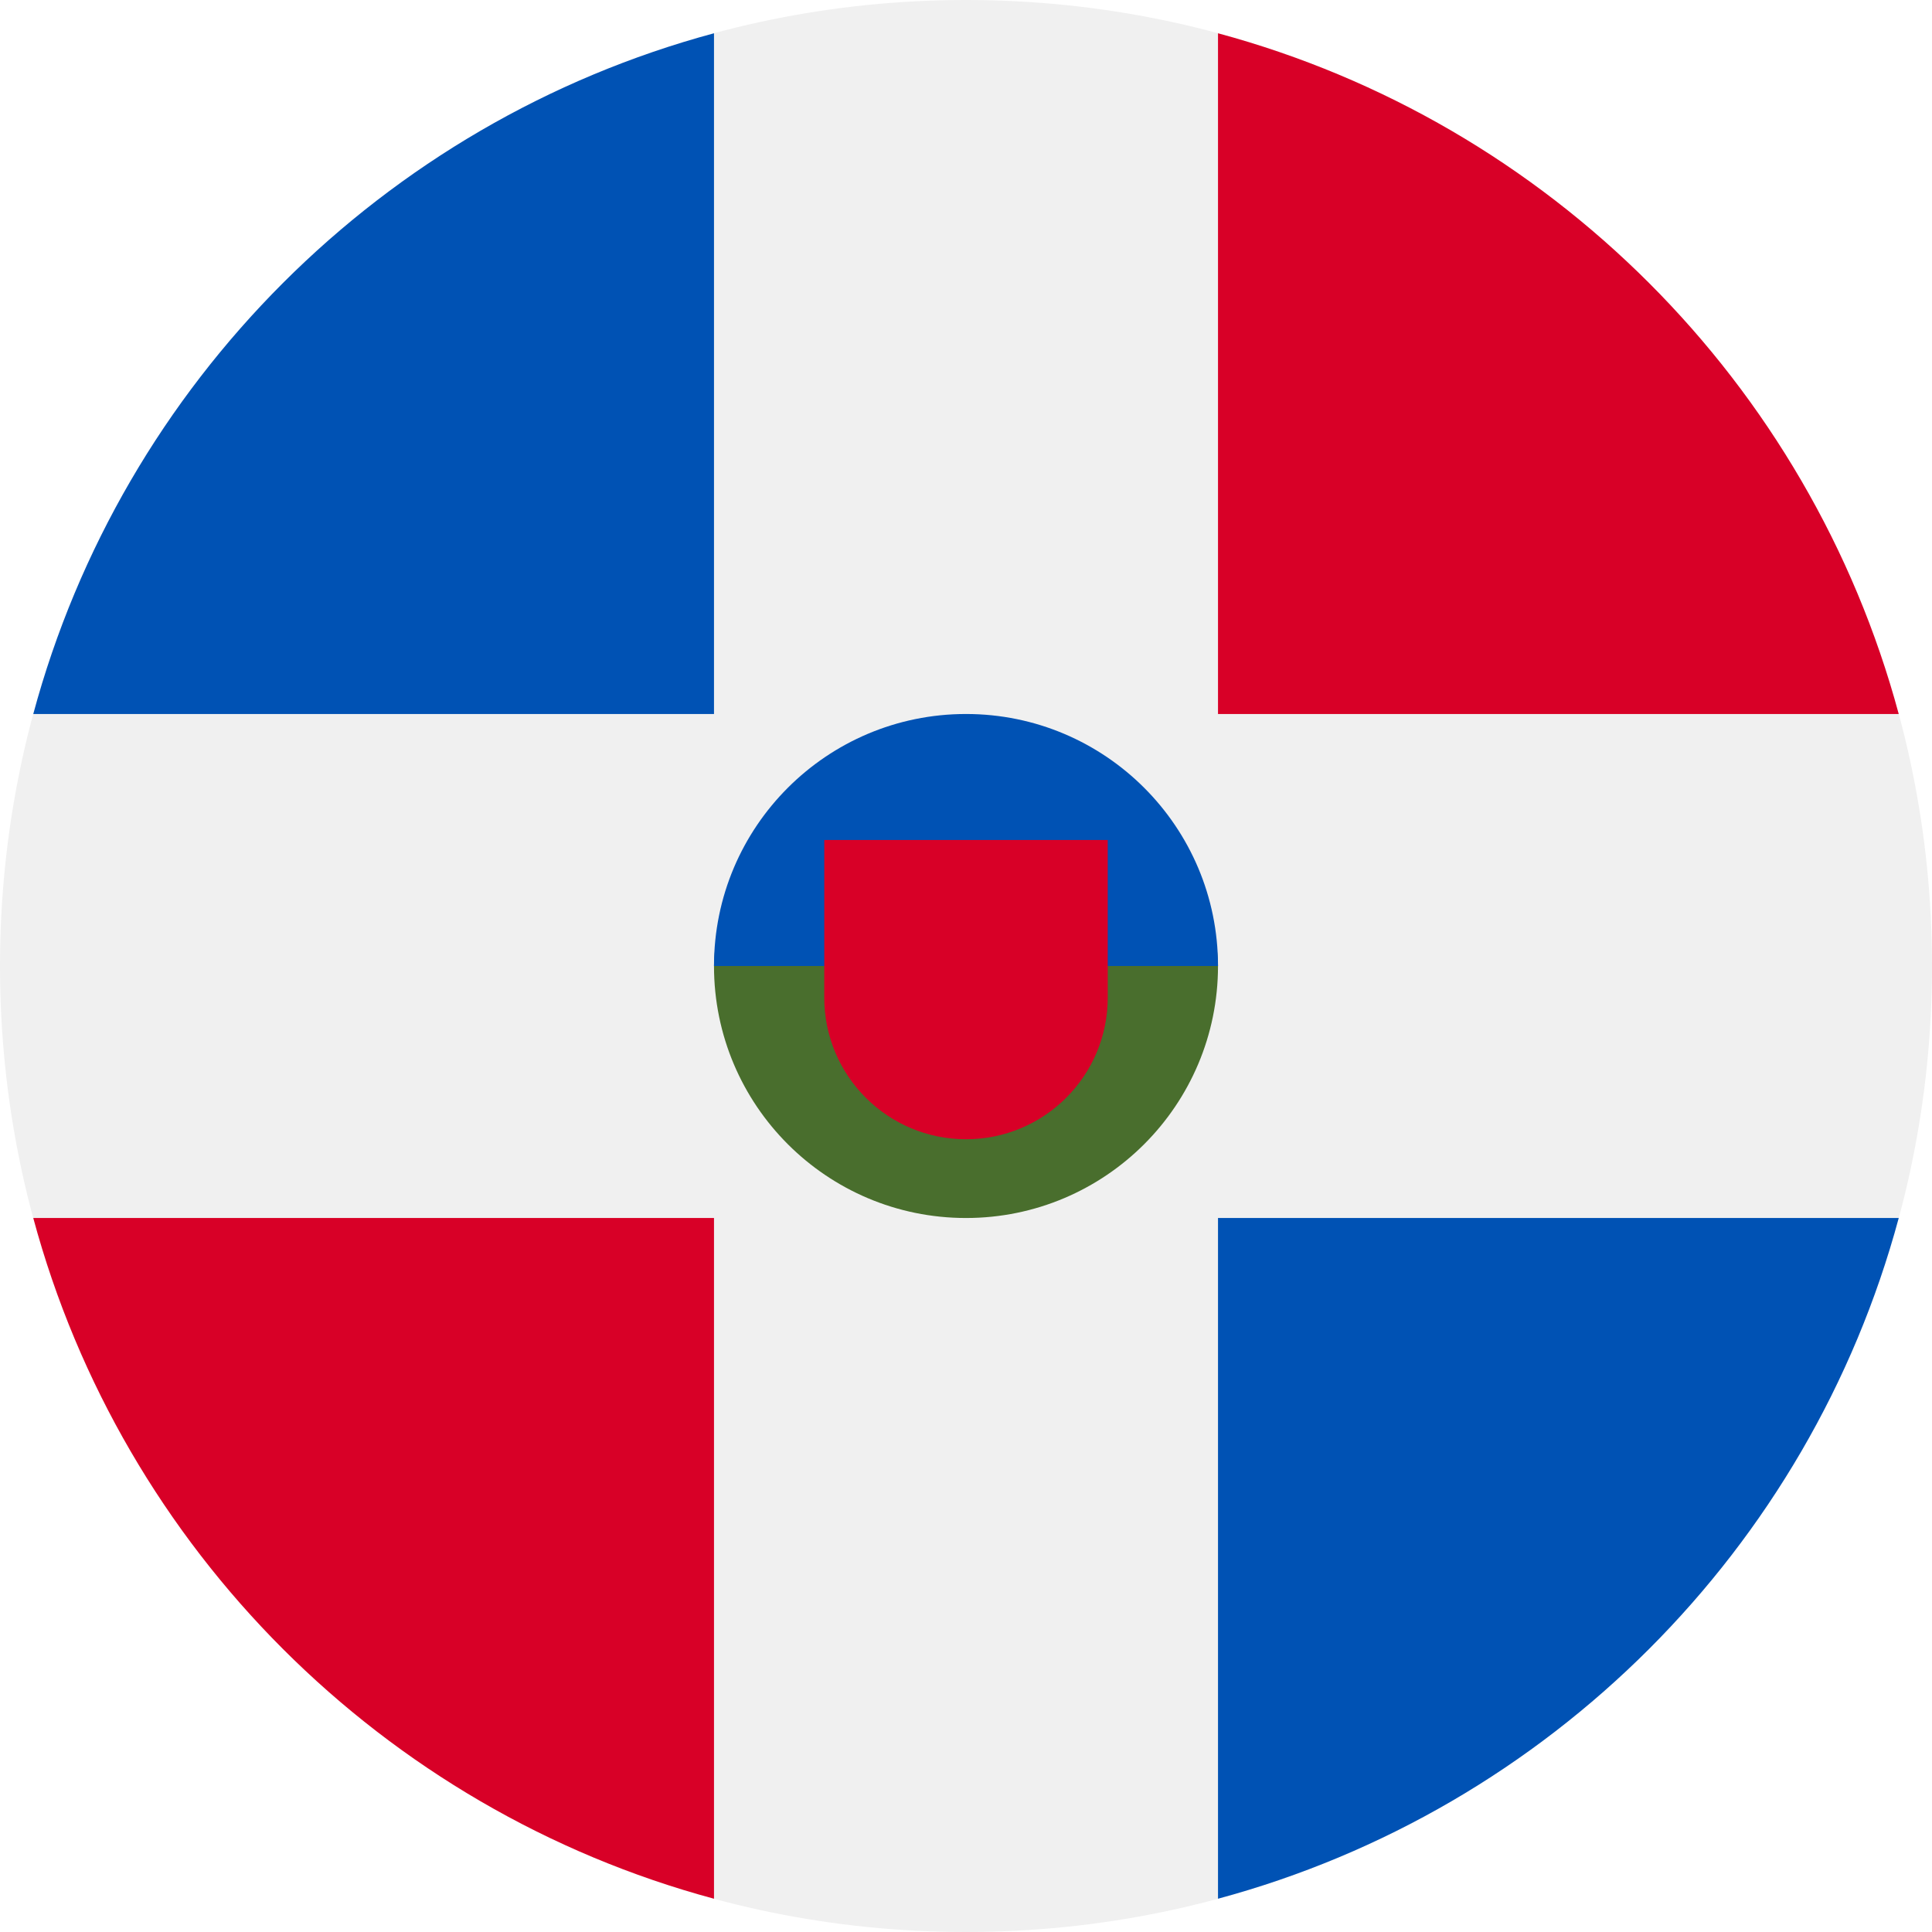
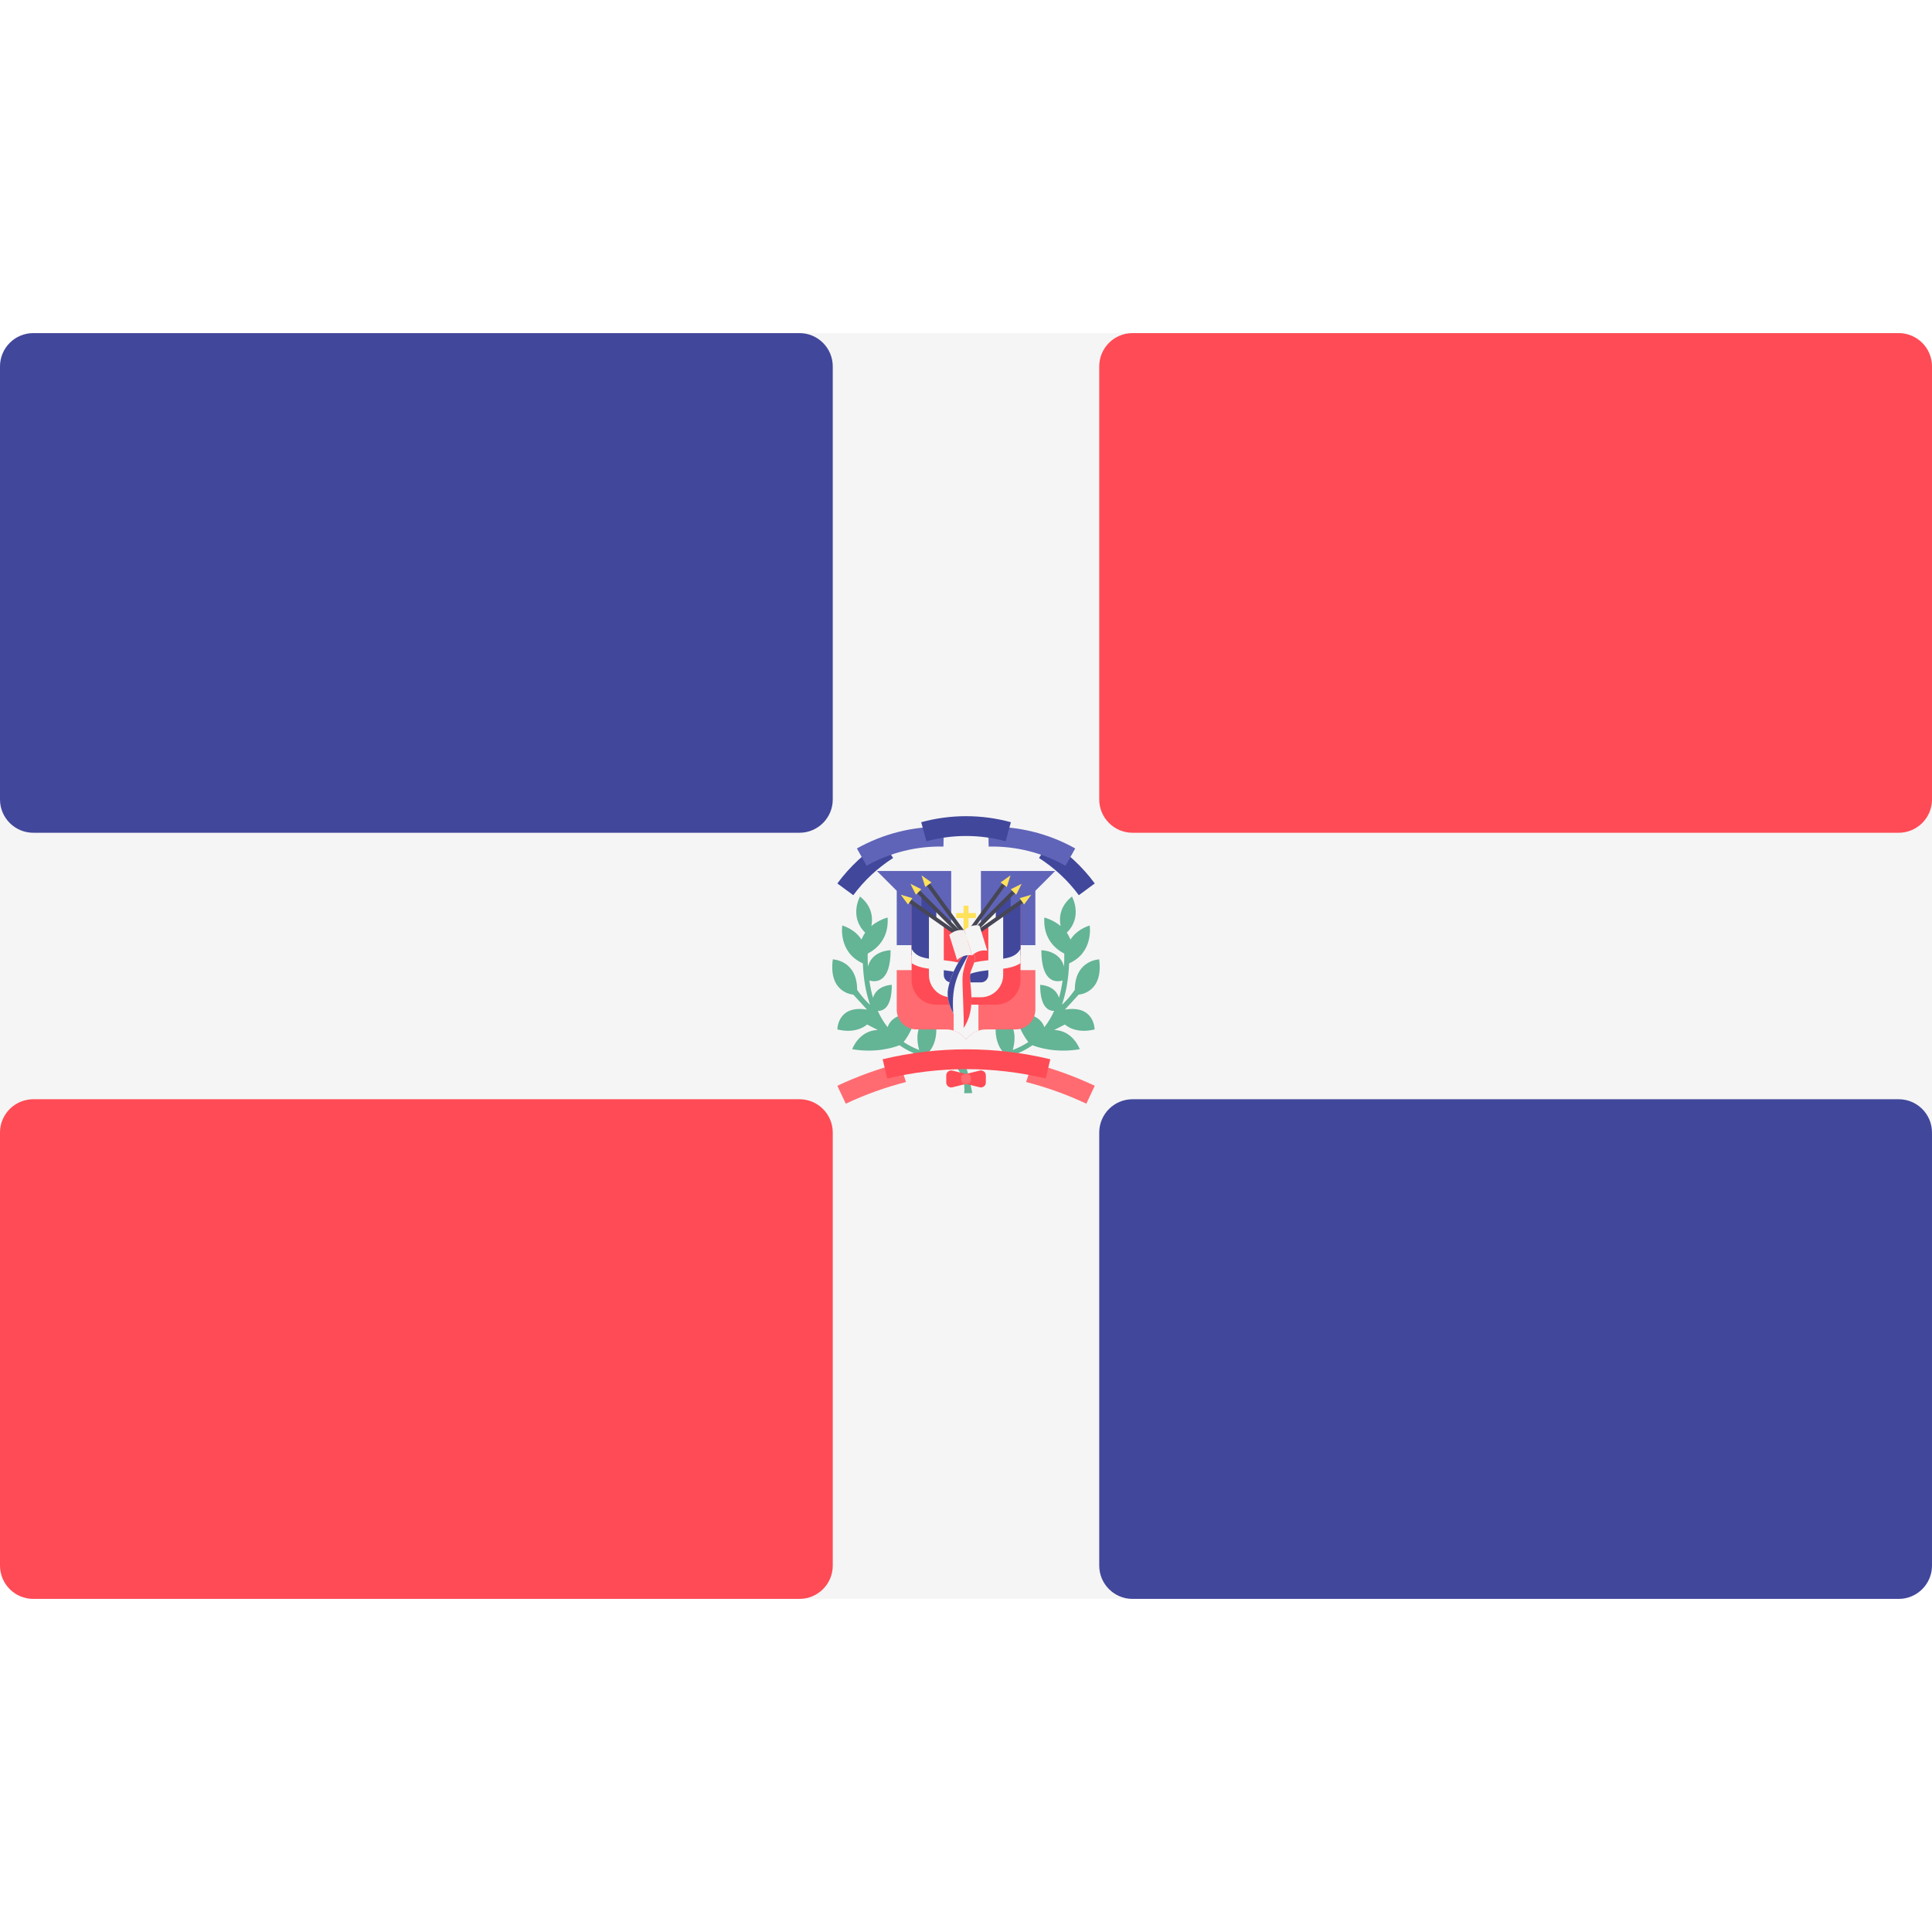
- <svg xmlns="http://www.w3.org/2000/svg" version="1.1" id="Layer_1" x="0px" y="0px" viewBox="0 0 512 512" style="enable-background:new 0 0 512 512;" xml:space="preserve">
-   <circle style="fill:#F0F0F0;" cx="256" cy="256" r="256" />
-   <path style="fill:#D80027;" d="M8.819,322.783c23.638,87.703,92.695,156.761,180.399,180.399V322.783H8.819z" />
-   <path style="fill:#0052B4;" d="M189.217,8.819C101.514,32.456,32.456,101.514,8.819,189.217h180.399V8.819z" />
-   <path style="fill:#D80027;" d="M503.181,189.217C479.544,101.514,410.486,32.456,322.783,8.819v180.399H503.181z" />
-   <path style="fill:#0052B4;" d="M322.783,503.181c87.703-23.638,156.761-92.695,180.399-180.399H322.783V503.181z" />
-   <path style="fill:#496E2D;" d="M322.783,256c0,36.884-29.899,66.783-66.783,66.783c-36.883,0-66.783-29.899-66.783-66.783  S256,189.217,256,189.217S322.783,219.116,322.783,256z" />
-   <path style="fill:#0052B4;" d="M189.217,256c0-36.884,29.9-66.783,66.783-66.783c36.884,0,66.783,29.899,66.783,66.783" />
-   <path style="fill:#D80027;" d="M218.435,222.609v41.739c0,20.747,16.818,37.565,37.565,37.565s37.565-16.818,37.565-37.565v-41.739  H218.435z" />
+ <svg xmlns="http://www.w3.org/2000/svg" version="1.1" id="Layer_1" x="0px" y="0px" viewBox="0 0 512.001 512.001" style="enable-background:new 0 0 512.001 512.001;" xml:space="preserve">
+   <path style="fill:#F5F5F5;" d="M503.172,423.725H8.828c-4.875,0-8.828-3.953-8.828-8.828V97.104c0-4.875,3.953-8.828,8.828-8.828  h494.345c4.875,0,8.828,3.953,8.828,8.828v317.793C512,419.773,508.047,423.725,503.172,423.725z" />
+   <g>
+     <path style="fill:#41479B;" d="M211.862,220.691H8.828c-4.875,0-8.828-3.953-8.828-8.828V97.104c0-4.875,3.953-8.828,8.828-8.828   h203.034c4.875,0,8.828,3.953,8.828,8.828v114.759C220.69,216.738,216.737,220.691,211.862,220.691z" />
+     <path style="fill:#41479B;" d="M503.172,423.725H300.138c-4.875,0-8.828-3.953-8.828-8.828V300.139   c0-4.875,3.953-8.828,8.828-8.828h203.034c4.875,0,8.828,3.953,8.828,8.828v114.759C512,419.773,508.047,423.725,503.172,423.725z" />
+   </g>
+   <g>
+     <path style="fill:#FF4B55;" d="M503.172,220.691H300.138c-4.875,0-8.828-3.953-8.828-8.828V97.104c0-4.875,3.953-8.828,8.828-8.828   h203.034c4.875,0,8.828,3.953,8.828,8.828v114.759C512,216.738,508.047,220.691,503.172,220.691z" />
+     <path style="fill:#FF4B55;" d="M211.862,423.725H8.828c-4.875,0-8.828-3.953-8.828-8.828V300.139c0-4.875,3.953-8.828,8.828-8.828   h203.034c4.875,0,8.828,3.953,8.828,8.828v114.759C220.69,419.773,216.737,423.725,211.862,423.725z" />
+   </g>
+   <g>
+     <path style="fill:#64B496;" d="M250.932,281.172c0,0,5.274,1.931,4.586,8.552l2.132-0.04c0,0-1.345-7.651-2.457-8.568   S250.932,281.172,250.932,281.172z" />
+     <path style="fill:#64B496;" d="M256.218,280.15c-2.237,0-6.147-0.003-10.259-1.113c0.917-0.954,2.184-2.876,2.184-6.227   c0-5.248-3.616-1.9-3.616-1.9s-2.378,2.001-0.94,7.35c-1.402-0.535-2.793-1.225-4.119-2.109c0.825-1.036,2.471-3.45,3.427-7.278   c0,0-6.026-1.191-7.674,3.347c-1.01-1.281-1.874-2.722-2.595-4.317c1.549,0.019,3.71-1.003,3.71-6.901c0,0-3.935,0.007-4.986,3.42   c-0.414-1.427-0.729-2.956-0.961-4.572c1.571,0.456,5.633,0.783,5.633-8.032c0,0-4.877,0.009-6.006,4.329   c-0.062-1.105-0.086-2.247-0.075-3.425c2.368-1.238,5.636-3.965,5.297-9.56c0,0-2.249,0.51-4.311,2.239   c0.406-2.121,0.238-5.226-3.015-7.817c0,0-2.989,5.29,1.377,9.585c-0.38,0.534-0.711,1.142-0.984,1.817   c-0.981-1.494-2.554-2.883-5.088-3.727c0,0-1.166,7.085,5.449,10.049c0.157,4.138,0.804,7.794,1.916,10.973   c-1.895-1.669-3.428-3.967-3.428-3.967c0-7.872-6.453-8.071-6.453-8.071c-1.205,8.985,5.439,9.348,5.439,9.348l3.638,3.97   c-7.872-1.312-7.872,5.248-7.872,5.248c5.248,1.312,7.872-1.312,7.872-1.312l2.838,1.459c-5.034,0.147-6.774,5.101-6.774,5.101   c6.327,1.055,10.953-0.433,12.526-1.057c6.372,4.455,14.226,4.461,17.852,4.461v-1.311L256.218,280.15L256.218,280.15z" />
+     <path style="fill:#64B496;" d="M255.772,280.15c2.237,0,6.147-0.003,10.259-1.113c-0.917-0.954-2.184-2.876-2.184-6.227   c0-5.248,3.616-1.9,3.616-1.9s2.378,2.001,0.94,7.35c1.402-0.535,2.793-1.225,4.119-2.109c-0.825-1.036-2.471-3.45-3.427-7.278   c0,0,6.026-1.191,7.674,3.347c1.01-1.281,1.874-2.722,2.595-4.317c-1.549,0.019-3.71-1.003-3.71-6.901c0,0,3.935,0.007,4.988,3.42   c0.414-1.427,0.729-2.956,0.961-4.572c-1.571,0.456-5.633,0.783-5.633-8.032c0,0,4.877,0.009,6.006,4.329   c0.062-1.105,0.086-2.247,0.075-3.425c-2.368-1.238-5.636-3.965-5.297-9.56c0,0,2.249,0.51,4.311,2.239   c-0.406-2.121-0.238-5.226,3.015-7.817c0,0,2.989,5.29-1.377,9.585c0.38,0.534,0.711,1.142,0.984,1.817   c0.981-1.494,2.554-2.883,5.088-3.727c0,0,1.166,7.085-5.449,10.049c-0.157,4.138-0.804,7.794-1.916,10.973   c1.895-1.669,3.428-3.967,3.428-3.967c0-7.872,6.453-8.071,6.453-8.071c1.205,8.985-5.439,9.348-5.439,9.348l-3.638,3.97   c7.872-1.312,7.872,5.248,7.872,5.248c-5.248,1.312-7.872-1.312-7.872-1.312l-2.838,1.459c5.034,0.147,6.774,5.101,6.774,5.101   c-6.327,1.055-10.953-0.433-12.526-1.057c-6.372,4.455-14.226,4.461-17.852,4.461L255.772,280.15L255.772,280.15L255.772,280.15z" />
+   </g>
+   <path style="fill:#41479B;" d="M233.863,222.956c-4.614,2.957-8.681,6.722-11.958,11.167c1.408,1.038,2.816,2.077,4.224,3.115  c2.892-3.923,6.481-7.245,10.551-9.856L233.863,222.956z" />
+   <path style="fill:#FF6B71;" d="M256.014,257.067h18.367v10.496c0,2.899-2.349,5.248-5.248,5.248h-7.872  c-2.156,0-4.052,1.054-5.248,2.66L256.014,257.067L256.014,257.067z" />
+   <polygon style="fill:#5F64B9;" points="259.95,245.259 259.95,230.827 279.63,230.827 274.382,236.075 274.382,250.507   259.95,250.507 " />
+   <rect x="267.82" y="250.501" style="fill:#F5F5F5;" width="6.56" height="6.56" />
+   <path style="fill:#FF6B71;" d="M256.014,257.067h-18.367v10.496c0,2.899,2.349,5.248,5.248,5.248h7.872  c2.156,0,4.052,1.054,5.248,2.66L256.014,257.067L256.014,257.067z" />
+   <path style="fill:#F5F5F5;" d="M252.735,273.127c1.309,0.418,2.439,1.233,3.25,2.307h0.061c0.812-1.075,1.941-1.888,3.25-2.307  v-10.813h-6.56L252.735,273.127L252.735,273.127z" />
+   <polygon style="fill:#5F64B9;" points="252.079,245.259 252.079,230.827 232.399,230.827 237.647,236.075 237.647,250.507   252.079,250.507 " />
+   <rect x="237.65" y="250.501" style="fill:#F5F5F5;" width="6.56" height="6.56" />
+   <polygon style="fill:#41479B;" points="244.207,237.387 244.207,241.323 248.143,243.947 248.143,241.323 " />
+   <polygon style="fill:#F5F5F5;" points="248.143,241.323 248.143,245.259 253.391,247.883 253.391,246.571 " />
+   <polygon style="fill:#41479B;" points="267.822,237.387 267.822,241.323 263.886,243.947 263.886,241.323 " />
+   <polygon style="fill:#F5F5F5;" points="263.886,241.323 263.886,245.259 258.638,247.883 258.638,246.571 " />
+   <path style="fill:#FF4B55;" d="M263.932,266.25h-15.829c-3.598,0-6.515-2.937-6.515-6.56v-20.291l14.525,9.795l14.333-9.795v20.291  C270.446,263.314,267.53,266.25,263.932,266.25z" />
+   <g>
+     <polygon style="fill:#41479B;" points="246.831,242.635 241.583,238.699 241.583,253.131 246.831,255.755  " />
+     <polygon style="fill:#41479B;" points="265.198,242.635 270.446,238.699 270.446,253.131 265.198,255.755  " />
+     <rect x="248.14" y="255.761" style="fill:#41479B;" width="15.744" height="6.56" />
+   </g>
+   <polygon style="fill:#FF4B55;" points="248.143,243.947 256.014,247.883 263.886,243.947 263.886,255.755 248.143,255.755 " />
+   <g>
+     <path style="fill:#F5F5F5;" d="M261.919,245.187v13.192c0,1.085-0.883,1.967-1.967,1.967h-7.872c-1.085,0-1.967-0.883-1.967-1.967   v-13.138l-3.936-2.636v15.774c0,3.255,2.648,5.903,5.903,5.903h7.872c3.255,0,5.903-2.648,5.903-5.903v-15.863L261.919,245.187z" />
+     <path style="fill:#F5F5F5;" d="M263.293,254.351c-2.21,0.199-4.697,0.422-7.278,1.32c-2.58-0.898-5.068-1.121-7.278-1.32   c-3.698-0.332-5.892-0.655-7.148-2.886v3.787c1.929,1.254,4.372,1.484,6.913,1.713c2.281,0.205,4.639,0.416,7.049,1.329   l0.465,0.175l0.465-0.175c2.409-0.913,4.767-1.123,7.049-1.329c2.543-0.228,4.99-0.455,6.919-1.711v-3.798   C269.192,253.696,266.996,254.019,263.293,254.351z" />
+   </g>
+   <polygon style="fill:#FFE15A;" points="258.638,241.979 256.671,241.979 256.671,240.011 255.359,240.011 255.359,241.979   253.391,241.979 253.391,243.291 255.359,243.291 255.359,249.195 256.671,249.195 256.671,243.291 258.638,243.291 " />
+   <rect x="248.7" y="233.999" transform="matrix(0.7071 -0.7071 0.7071 0.7071 -98.2351 247.1415)" style="fill:#464655;" width="1.018" height="16.304" />
+   <polygon style="fill:#FFE15A;" points="241.278,234.221 242.719,237.103 244.16,235.662 " />
+   <rect x="250.323" y="232.894" transform="matrix(0.8083 -0.5888 0.5888 0.8083 -93.8377 193.8998)" style="fill:#464655;" width="1.019" height="16.305" />
+   <polygon style="fill:#FFE15A;" points="244.227,231.984 245.204,235.055 246.851,233.855 " />
+   <rect x="247.395" y="235.365" transform="matrix(0.5725 -0.8199 0.8199 0.5725 -93.6819 307.3604)" style="fill:#464655;" width="1.018" height="16.304" />
+   <polygon style="fill:#FFE15A;" points="238.71,237.109 240.633,239.694 241.8,238.024 " />
+   <rect x="262.312" y="233.987" transform="matrix(-0.7071 -0.7071 0.7071 -0.7071 277.4449 599.1993)" style="fill:#464655;" width="1.018" height="16.304" />
+   <polygon style="fill:#FFE15A;" points="270.745,234.221 269.304,237.103 267.863,235.662 " />
+   <rect x="260.688" y="232.889" transform="matrix(-0.8083 -0.5888 0.5888 -0.8083 330.3971 589.6631)" style="fill:#464655;" width="1.019" height="16.305" />
+   <polygon style="fill:#FFE15A;" points="267.796,231.984 266.819,235.055 265.173,233.855 " />
+   <rect x="263.629" y="235.379" transform="matrix(-0.5725 -0.8199 0.8199 -0.5725 215.6856 599.5198)" style="fill:#464655;" width="1.018" height="16.304" />
+   <polygon style="fill:#FFE15A;" points="273.313,237.109 271.39,239.694 270.223,238.024 " />
+   <path style="fill:#F5F5F5;" d="M255.349,272.437c0,0-5.074-5.449-4.089-10.451c0.791-4.023,3.192-8.458,5.071-9.537  c0,0,2.657-0.164,1.991,2.144c-0.666,2.308-1.478,2.903-1.24,5.178C257.491,263.709,258.126,268.375,255.349,272.437z" />
+   <path style="fill:#41479B;" d="M256.888,252.478c-0.317-0.042-0.558-0.028-0.558-0.028c-1.879,1.079-4.28,5.514-5.071,9.537  c-0.448,2.275,0.361,4.638,1.373,6.543C251.991,260.282,254.399,257.356,256.888,252.478z" />
+   <path style="fill:#FF4B55;" d="M257.08,259.773c-0.237-2.275,0.574-2.87,1.24-5.178c0.467-1.615-0.693-2.019-1.432-2.116  c0,0-1.694,3.892-1.803,6.503c-0.096,2.297,0.492,11.644,0.264,13.458C258.126,268.375,257.491,263.709,257.08,259.773z" />
+   <path style="fill:#F5F0F0;" d="M253.639,254.424c1.057-1.031,2.543-1.492,3.999-1.242c-0.69-2.221-1.38-4.442-2.07-6.664  c-1.454-0.249-2.941,0.212-3.999,1.242C252.258,249.982,252.949,252.203,253.639,254.424z" />
+   <path style="fill:#F5F5F5;" d="M257.638,253.182c1.057-1.031,2.543-1.492,3.999-1.242c-0.69-2.221-1.38-4.442-2.07-6.664  c-1.454-0.249-2.941,0.212-3.999,1.242C256.257,248.739,256.947,250.96,257.638,253.182z" />
+   <path style="fill:#5F64B9;" d="M250.022,224.355c-7.122-0.164-14.156,1.587-20.37,5.07c-0.855-1.526-1.711-3.052-2.567-4.577  c7.033-3.944,14.996-5.926,23.058-5.74C250.102,220.857,250.061,222.606,250.022,224.355z" />
+   <path style="fill:#41479B;" d="M278.167,222.956c4.614,2.957,8.681,6.722,11.958,11.167c-1.408,1.038-2.816,2.077-4.224,3.115  c-2.892-3.923-6.481-7.245-10.551-9.856L278.167,222.956z" />
+   <path style="fill:#5F64B9;" d="M262.008,224.355c7.122-0.164,14.156,1.587,20.37,5.07c0.855-1.526,1.711-3.052,2.567-4.577  c-7.033-3.944-14.996-5.926-23.058-5.74C261.928,220.857,261.969,222.606,262.008,224.355z" />
+   <path style="fill:#41479B;" d="M266.51,222.956c-6.871-1.88-14.121-1.88-20.991,0c-0.461-1.687-0.924-3.374-1.385-5.062  c7.777-2.127,15.983-2.127,23.761,0C267.434,219.581,266.972,221.268,266.51,222.956z" />
+   <g>
+     <path style="fill:#FF6B71;" d="M238.432,281.758c-5.663,1.479-11.199,3.474-16.529,5.985c0.746,1.582,1.492,3.165,2.237,4.747   c5.143-2.424,10.489-4.337,15.96-5.742L238.432,281.758z" />
+     <path style="fill:#FF6B71;" d="M273.598,281.758c5.663,1.479,11.199,3.474,16.529,5.985c-0.746,1.582-1.492,3.165-2.237,4.747   c-5.143-2.424-10.489-4.337-15.96-5.742L273.598,281.758z" />
+   </g>
+   <g>
+     <path style="fill:#FF4B55;" d="M277.119,285.816c-13.799-3.313-28.184-3.313-41.983,0c-0.408-1.702-0.817-3.402-1.225-5.102   c14.603-3.506,29.83-3.506,44.433,0C277.937,282.414,277.528,284.116,277.119,285.816z" />
+     <path style="fill:#FF4B55;" d="M256.014,287.242l-3.618,0.905c-0.828,0.207-1.63-0.419-1.63-1.272v-1.887   c0-0.853,0.802-1.48,1.63-1.272l3.618,0.905V287.242z" />
+     <path style="fill:#FF4B55;" d="M256.014,284.618l3.618-0.905c0.828-0.207,1.63,0.419,1.63,1.272v1.887   c0,0.853-0.802,1.48-1.63,1.272l-3.618-0.905V284.618z" />
+   </g>
+   <path style="fill:#FF6B71;" d="M256.296,287.242h-0.563c-0.569,0-1.031-0.461-1.031-1.031v-0.563c0-0.569,0.461-1.031,1.031-1.031  h0.563c0.569,0,1.031,0.461,1.031,1.031v0.563C257.326,286.781,256.865,287.242,256.296,287.242z" />
  <g>
</g>
  <g>
</g>
  <g>
</g>
  <g>
</g>
  <g>
</g>
  <g>
</g>
  <g>
</g>
  <g>
</g>
  <g>
</g>
  <g>
</g>
  <g>
</g>
  <g>
</g>
  <g>
</g>
  <g>
</g>
  <g>
</g>
</svg>
